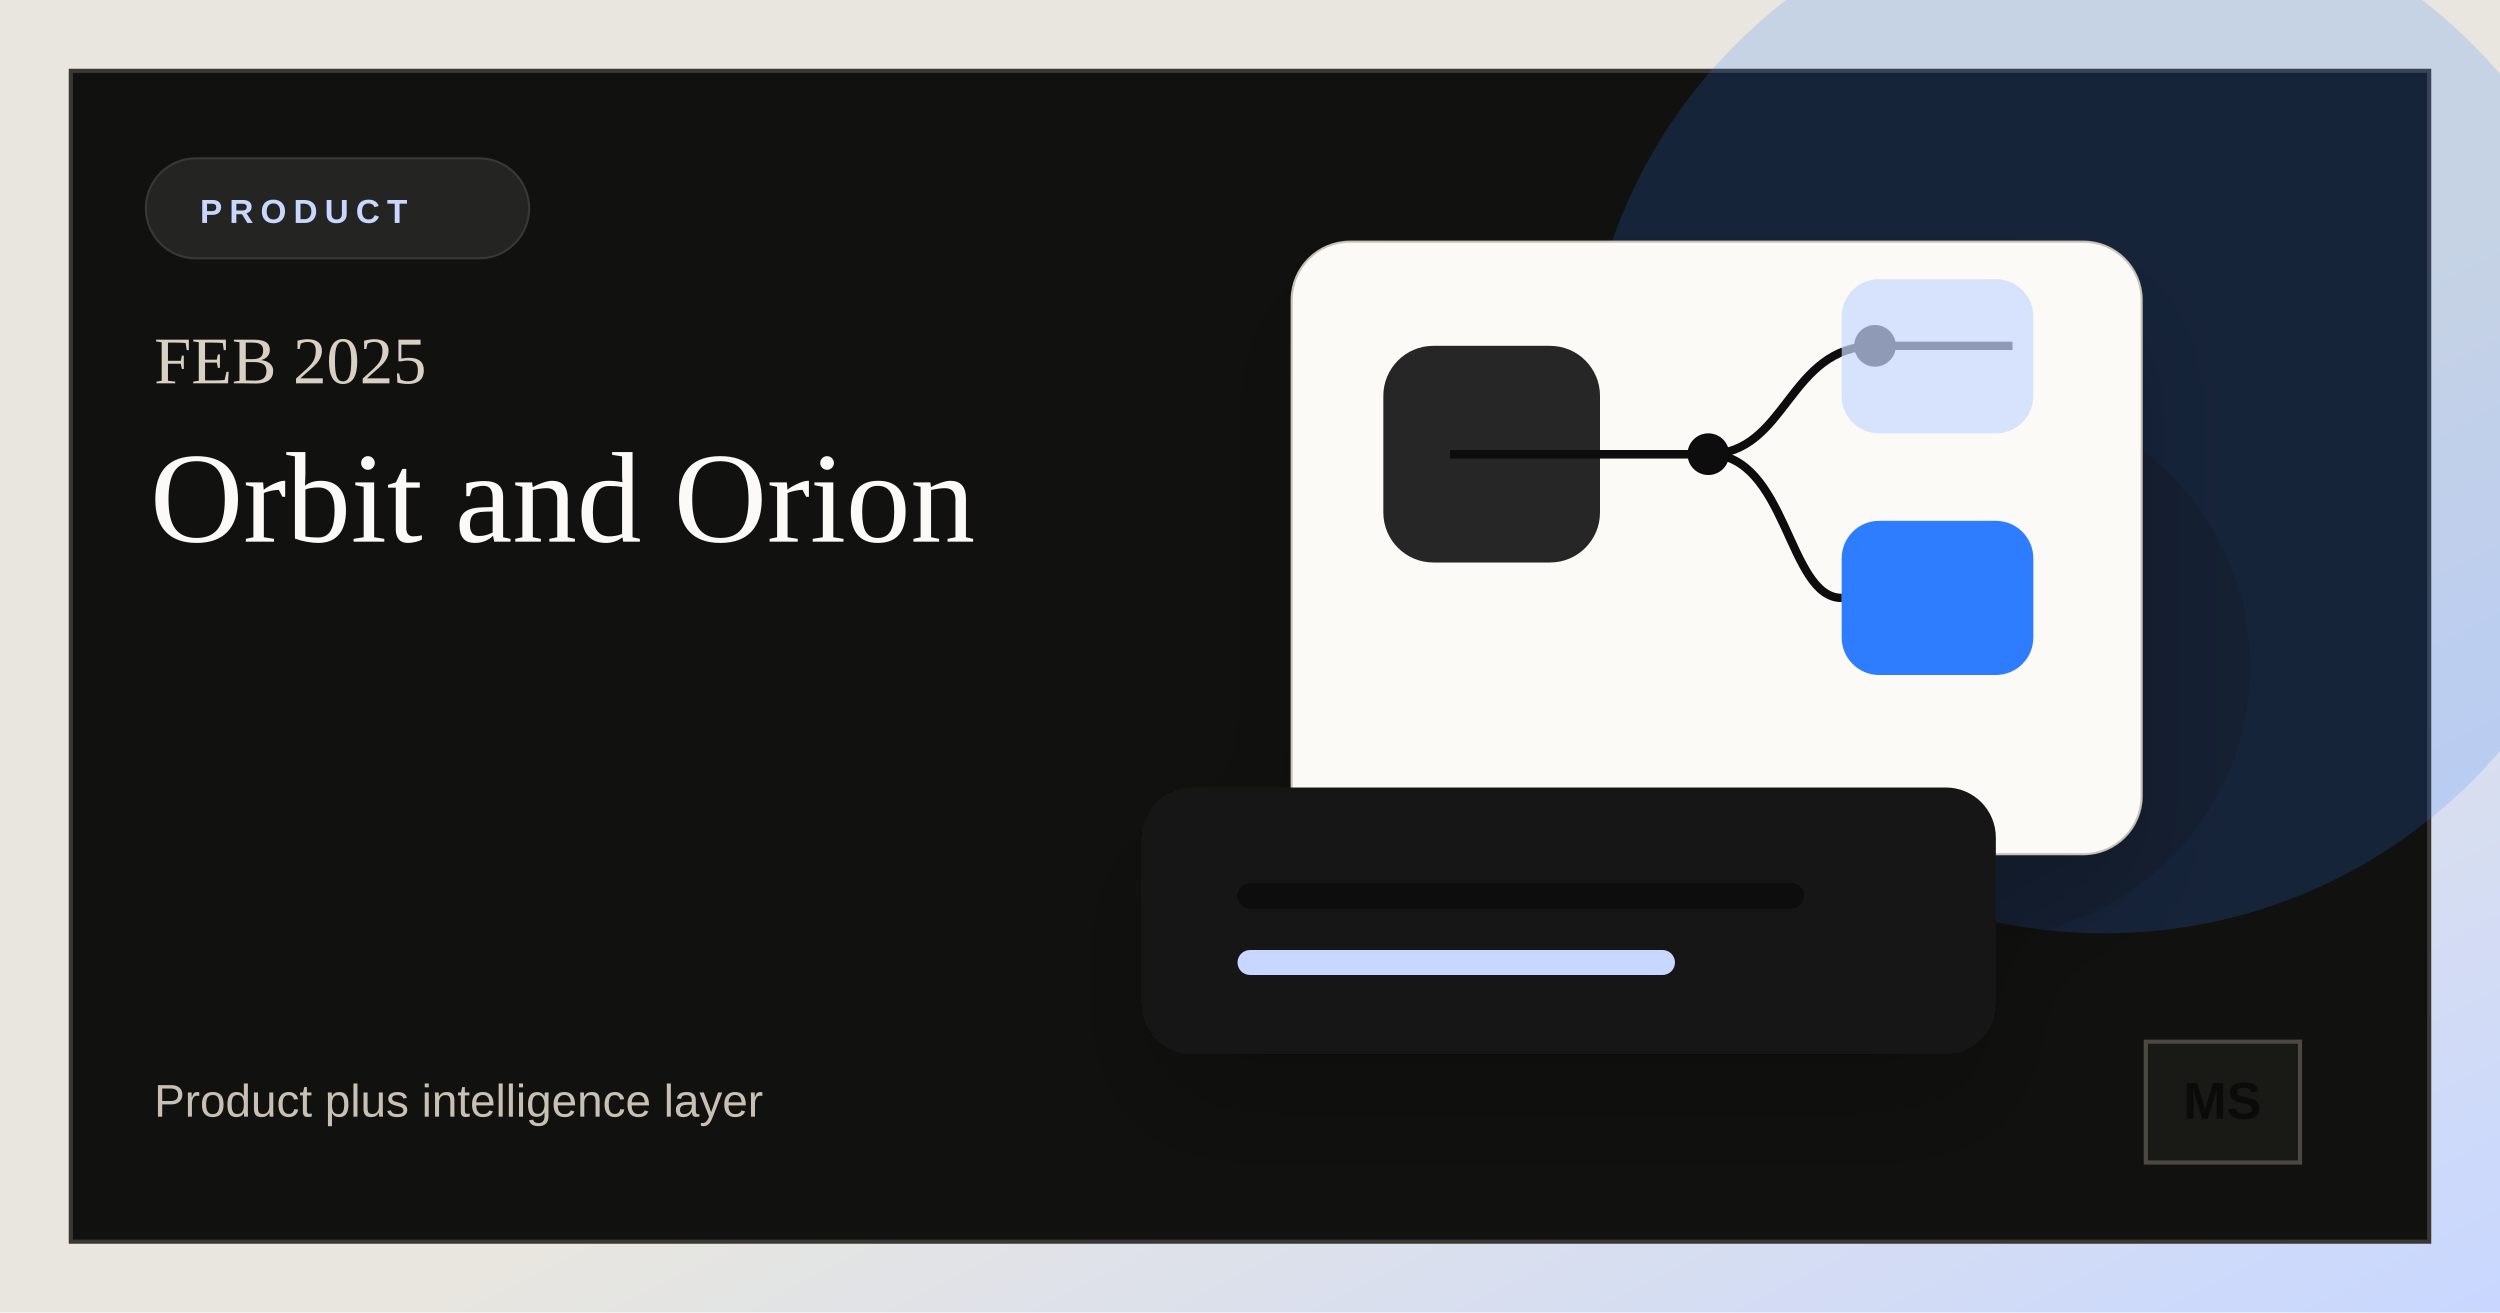
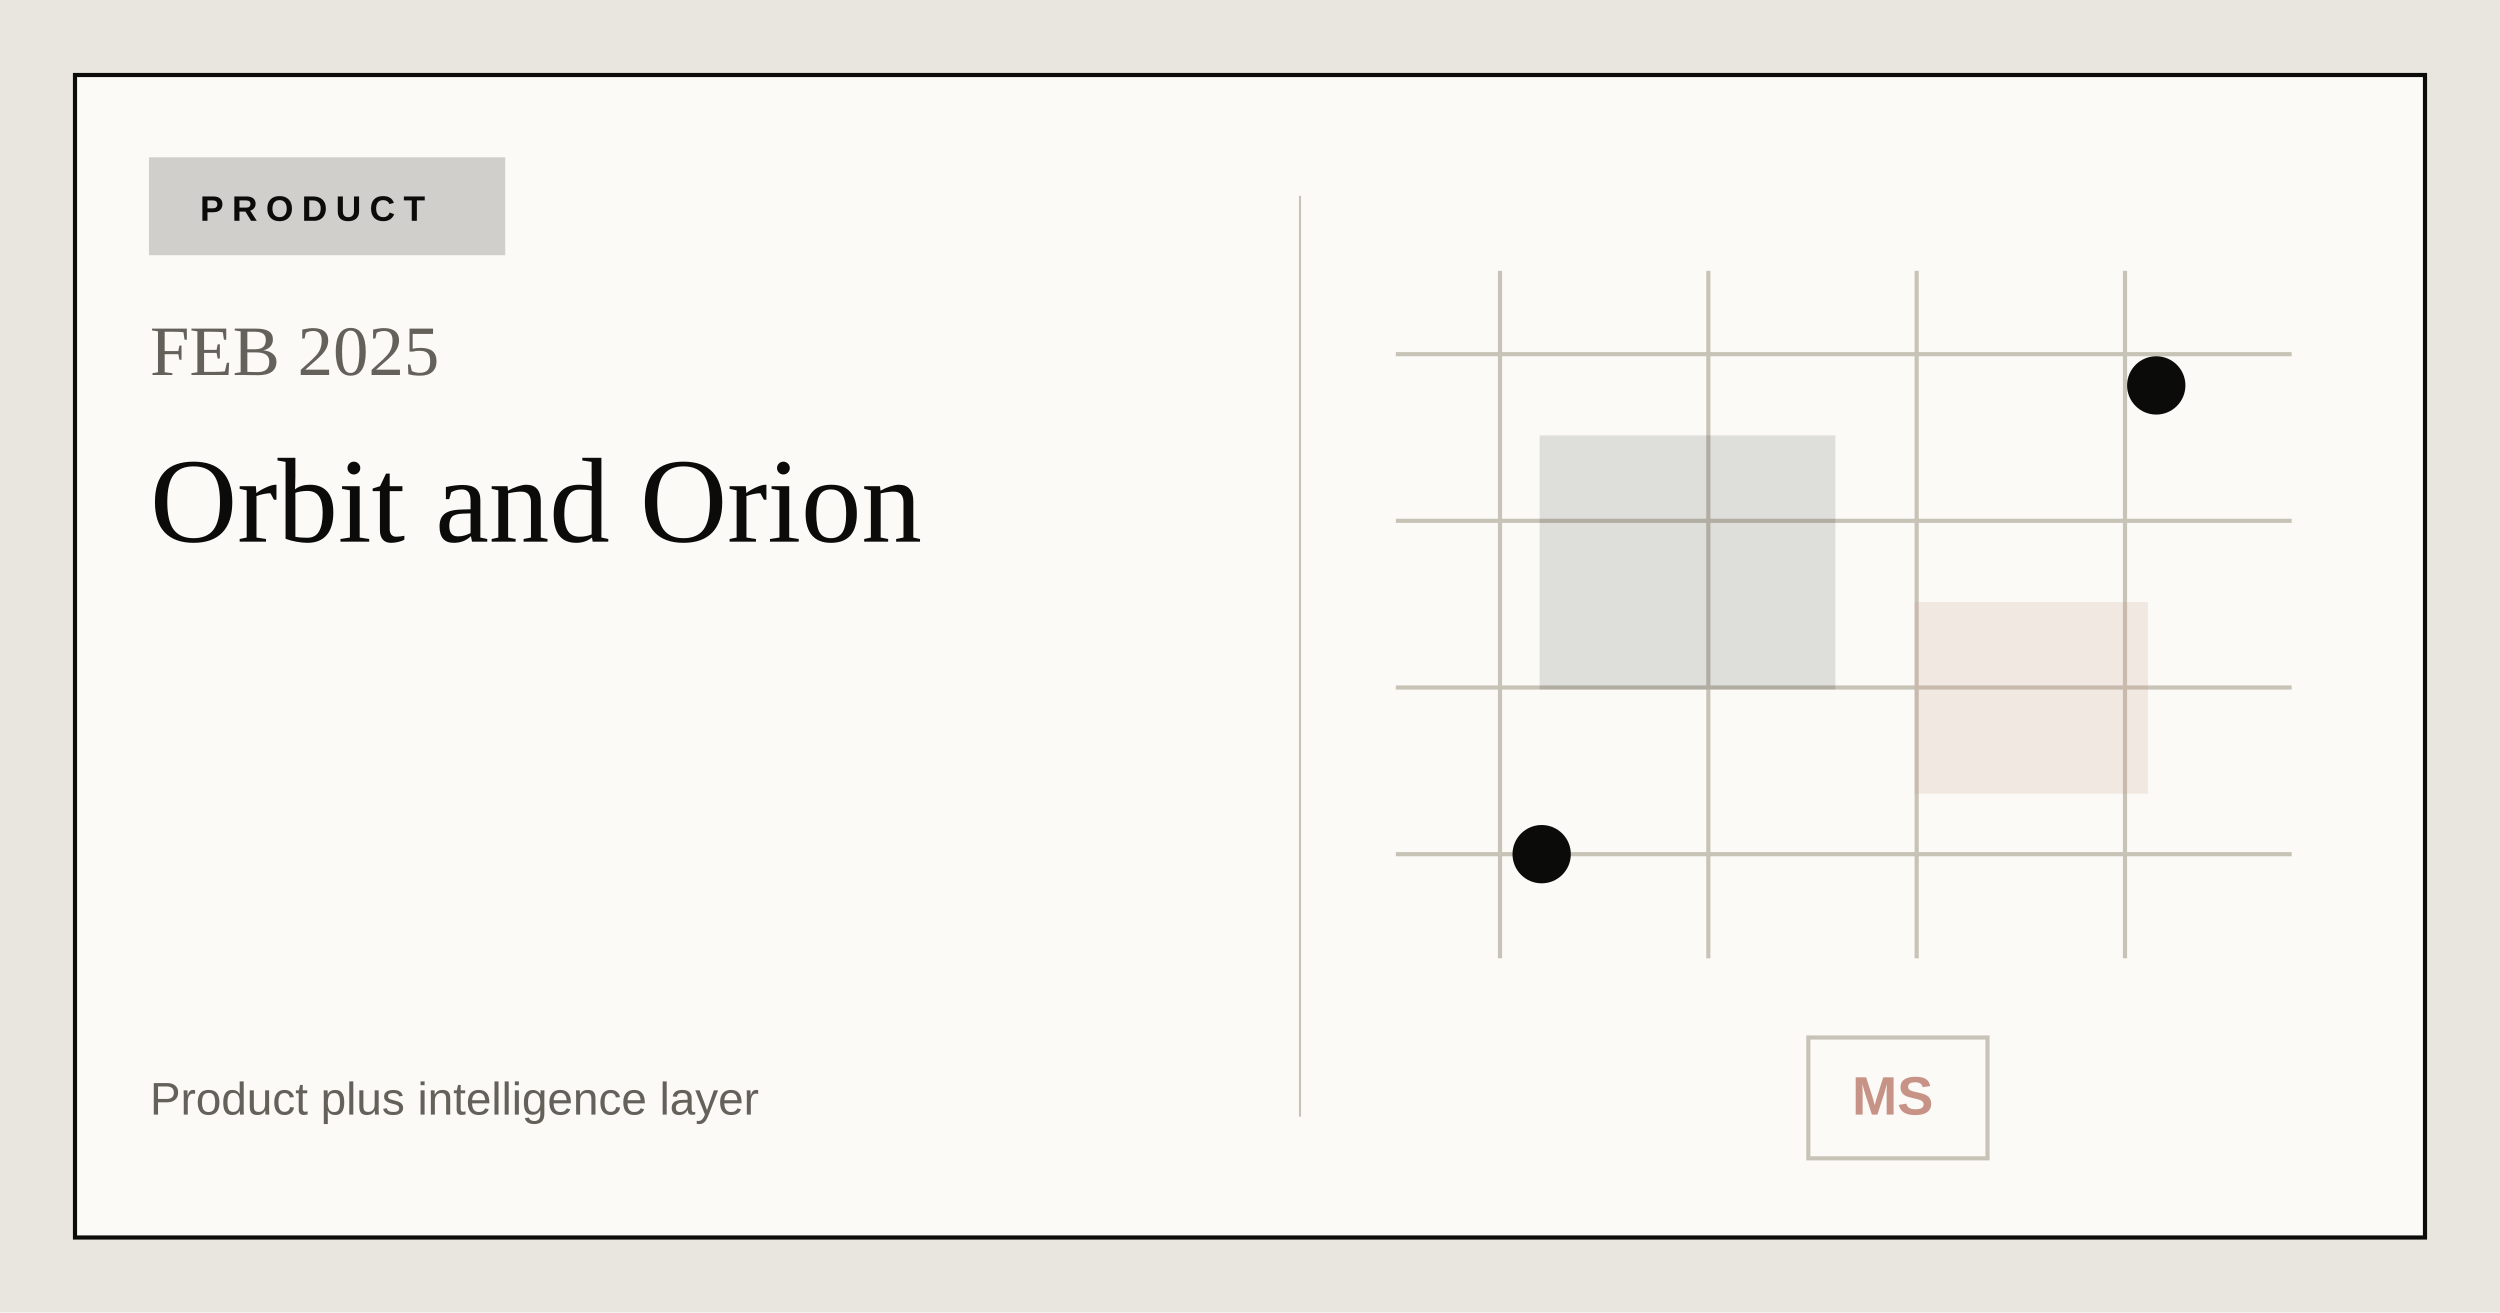
<svg xmlns="http://www.w3.org/2000/svg" width="1200" height="630" viewBox="0 0 1200 630" role="img" aria-labelledby="title desc">
-   <defs>
-     <linearGradient id="backgroundGradient" x1="0" y1="0" x2="1" y2="1">
-       <stop offset="0%" stop-color="#e8e6df" />
-       <stop offset="58%" stop-color="#e8e6df" />
-       <stop offset="100%" stop-color="#c8d7ff" />
-     </linearGradient>
-     <radialGradient id="fieldGradient" cx="68%" cy="42%" r="70%">
-       <stop offset="0%" stop-color="#4f7cff" stop-opacity="0.92" />
-       <stop offset="55%" stop-color="#2f7cff" stop-opacity="0.54" />
-       <stop offset="100%" stop-color="#cf6f5f" stop-opacity="0.86" />
-     </radialGradient>
-     <linearGradient id="waveGradient" x1="0" y1="0" x2="1" y2="1">
-       <stop offset="0%" stop-color="#2f7cff" />
-       <stop offset="50%" stop-color="#c8d7ff" />
-       <stop offset="100%" stop-color="#0b0b09" />
-     </linearGradient>
-     <filter id="softShadow" x="-20%" y="-20%" width="140%" height="140%">
-       <feDropShadow dx="0" dy="28" stdDeviation="26" flood-color="#0b0b09" flood-opacity="0.18" />
-     </filter>
-   </defs>
-   <rect width="1200" height="630" fill="url(#backgroundGradient)" />
-   <rect x="34" y="34" width="1132" height="562" rx="0" fill="#11110f" stroke="#3a3833" stroke-width="2" />
-   <circle cx="1010" cy="198" r="250" fill="#2f7cff" opacity="0.18" />
-   <circle cx="950" cy="320" r="130" fill="#0b0b09" opacity="0.16" />
-   <g filter="url(#softShadow)">
-     <rect x="620" y="116" width="408" height="294" rx="28" fill="#fbfaf7" stroke="#c8c3b7" />
-     <rect x="664" y="166" width="104" height="104" rx="24" fill="#0b0b09" opacity="0.88" />
-     <path d="M696 218 H820 C858 218 858 166 900 166 H966" fill="none" stroke="#0b0b09" stroke-width="4" />
-     <circle cx="820" cy="218" r="10" fill="#0b0b09" />
-     <circle cx="900" cy="166" r="10" fill="#0b0b09" />
-     <rect x="884" y="134" width="92" height="74" rx="18" fill="#c8d7ff" opacity="0.7" />
-     <rect x="884" y="250" width="92" height="74" rx="18" fill="#2f7cff" />
-     <path d="M696 218 H820 C858 218 858 287 884 287" fill="none" stroke="#0b0b09" stroke-width="4" />
-     <rect x="548" y="378" width="410" height="128" rx="24" fill="#141412" />
-     <rect x="594" y="424" width="272" height="12" rx="6" fill="#0b0b09" />
-     <rect x="594" y="456" width="210" height="12" rx="6" fill="#c8d7ff" />
-   </g>
-   <rect x="70" y="76" width="184" height="48" rx="24" fill="rgba(255,255,255,0.08)" stroke="#3a3833" />
-   <text x="96" y="107" font-family="Arial, Helvetica, sans-serif" font-size="16" font-weight="700" letter-spacing="3.4" fill="#c8d7ff">PRODUCT</text>
-   <text x="74" y="184" font-family="Georgia, 'Times New Roman', serif" font-size="32" fill="#d9d0c3">FEB 2025</text>
-   <text x="72" y="260" font-family="Georgia, 'Times New Roman', serif" font-size="62" font-weight="500" fill="#fbfaf7">Orbit and Orion</text>
-   <text x="74" y="536" font-family="Arial, Helvetica, sans-serif" font-size="22" fill="#c8c0b2">Product plus intelligence layer</text>
-   <rect x="1030" y="500" width="74" height="58" rx="0" fill="#191916" stroke="#4d4942" stroke-width="2" />
-   <text x="1048" y="537" font-family="Arial, Helvetica, sans-serif" font-size="25" font-weight="800" fill="#0b0b09">MS</text>
+   <rect width="1200" height="630" fill="#e8e6df" />
+   <rect x="36" y="36" width="1128" height="558" fill="#fbfaf7" stroke="#0b0b09" stroke-width="2" />
+   <rect x="72" y="76" width="170" height="46" fill="#0b0b09" opacity="0.18" stroke="#0b0b09" stroke-width="1" />
+   <text x="96" y="106" font-family="Arial, Helvetica, sans-serif" font-size="17" font-weight="700" letter-spacing="4" fill="#0b0b09">PRODUCT</text>
+   <text x="72" y="180" font-family="Georgia, 'Times New Roman', serif" font-size="34" fill="#64615b">FEB 2025</text>
+   <text x="72" y="260" font-family="Georgia, 'Times New Roman', serif" font-size="58" font-weight="500" fill="#0b0b09">Orbit and Orion</text>
+   <text x="72" y="535" font-family="Arial, Helvetica, sans-serif" font-size="22" fill="#64615b">Product plus intelligence layer</text>
+   <path d="M670 170 H1100 M670 250 H1100 M670 330 H1100 M670 410 H1100 M720 130 V460 M820 130 V460 M920 130 V460 M1020 130 V460" stroke="#c8c3b7" stroke-width="2" />
+   <rect x="740" y="210" width="140" height="120" fill="#0b0b09" opacity="0.12" stroke="#0b0b09" stroke-width="2" />
+   <rect x="920" y="290" width="110" height="90" fill="#c69386" opacity="0.18" stroke="#c69386" stroke-width="2" />
+   <circle cx="740" cy="410" r="14" fill="#0b0b09" />
+   <circle cx="1035" cy="185" r="14" fill="#0b0b09" />
+   <line x1="624" y1="94" x2="624" y2="536" stroke="#c8c3b7" stroke-width="1" />
+   <rect x="868" y="498" width="86" height="58" fill="#fbfaf7" stroke="#c8c3b7" stroke-width="2" />
+   <text x="889" y="535" font-family="Arial, Helvetica, sans-serif" font-size="26" font-weight="700" fill="#c69386">MS</text>
</svg>
